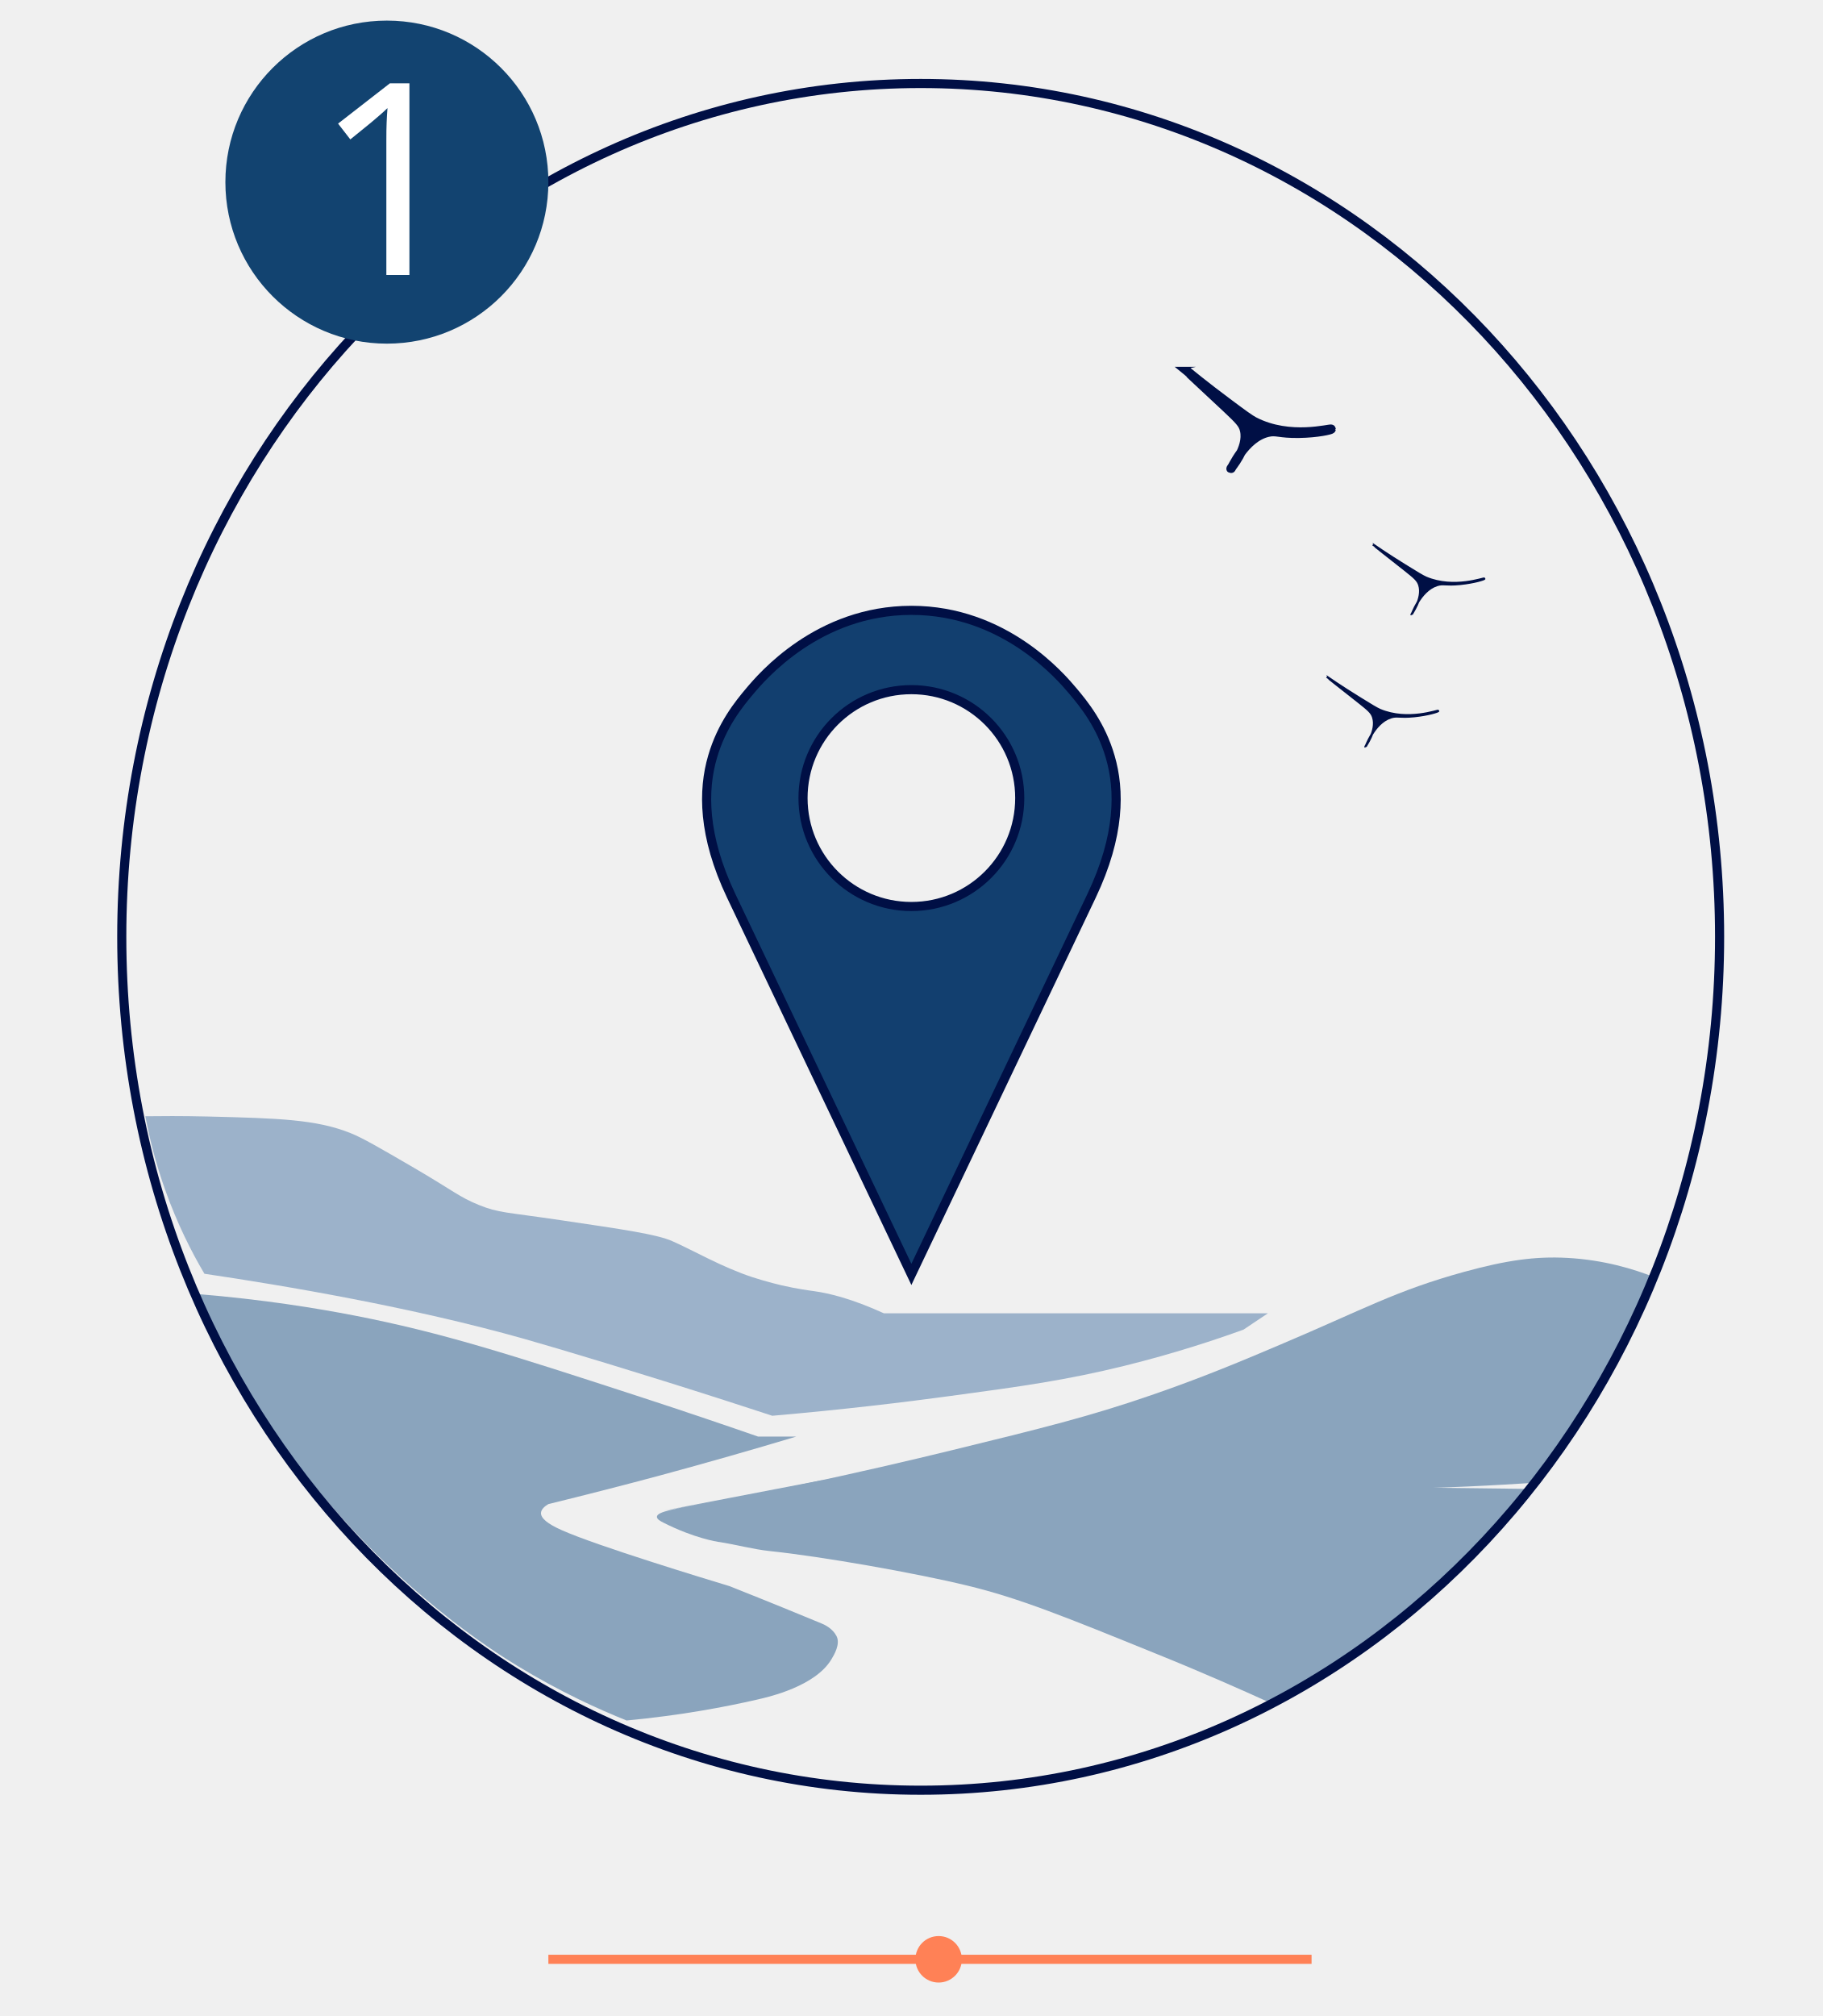
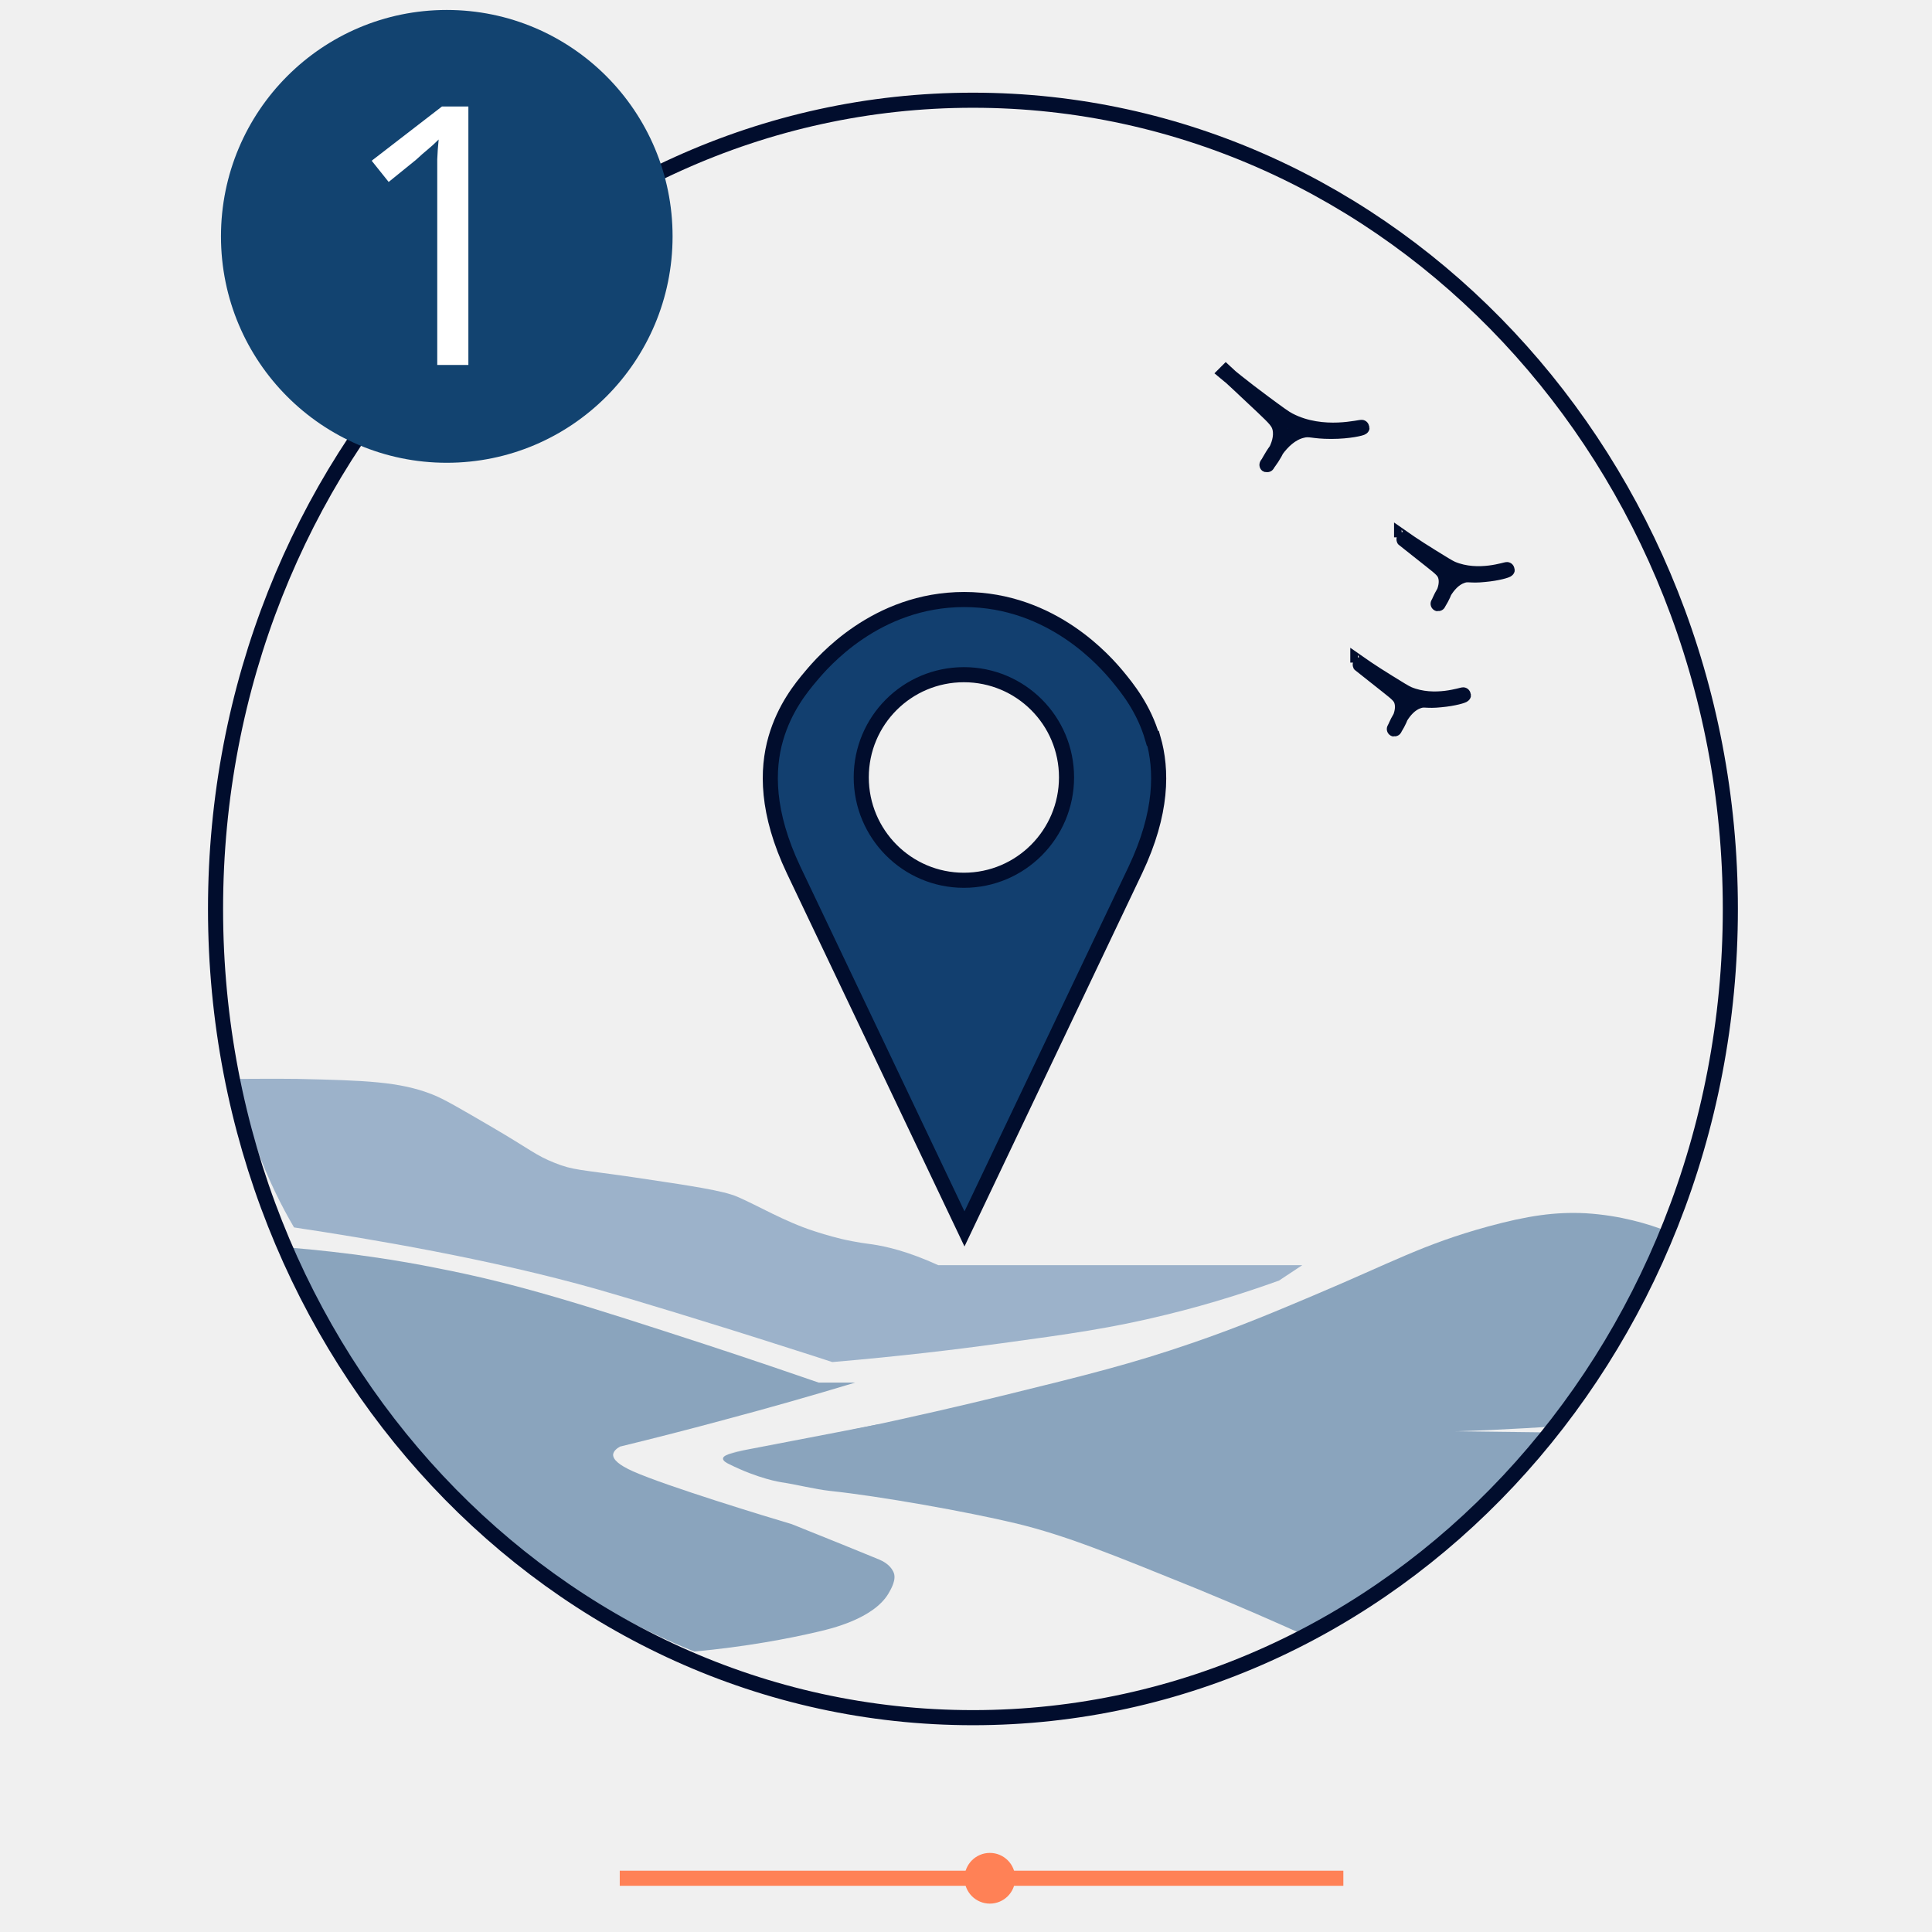
- <svg xmlns="http://www.w3.org/2000/svg" id="Layer_1" version="1.1" viewBox="0 0 200 221.17">
-   <line x1="60.17" y1="214.95" x2="143.91" y2="214.95" fill="none" stroke="#ff8156" stroke-miterlimit="10" />
-   <circle cx="102.99" cy="214.95" r="2.05" fill="#ff8156" stroke="#ff8156" stroke-miterlimit="10" />
-   <path d="M121.82,83.04c-1.01-3.5-2.92-5.83-4.1-7.23-1.3-1.54-7.48-8.85-17.72-8.85s-16.42,7.31-17.72,8.85c-1.18,1.4-3.09,3.73-4.1,7.23-1.06,3.63-1.1,8.61,2.05,15.24,6.59,13.84,13.18,27.68,19.77,41.53,6.59-13.85,13.18-27.69,19.77-41.53,3.15-6.63,3.11-11.61,2.05-15.24ZM100,99.45c-6.57,0-11.89-5.33-11.89-11.9s5.32-11.89,11.89-11.89,11.89,5.32,11.89,11.89-5.32,11.9-11.89,11.9Z" fill="#123f6f" stroke="#000f45" stroke-miterlimit="10" />
-   <path d="M15.95,122.46c1.6-.02,3.98-.04,6.87.03,7.85.19,11.85.33,15.57,1.79,1.35.53,3.24,1.63,7.02,3.83,4.37,2.55,4.97,3.21,7.15,4.09,2.17.88,2.95.77,8.94,1.66,7.05,1.04,10.58,1.56,12.26,2.3,2.35,1.03,5.38,2.83,8.81,3.96,1.59.52,3.19.89,3.19.89,1.78.41,3.09.57,3.57.64,1.65.23,4.12.82,7.66,2.43h42.13c-.89.6-1.79,1.19-2.68,1.79-3.12,1.13-7.57,2.61-13.02,3.96-6.4,1.58-11.21,2.25-19.15,3.32-5.07.69-11.7,1.49-19.53,2.17-1.19-.39-2.96-.97-5.11-1.66-9.36-3.01-18.17-5.66-22.09-6.77-12.35-3.49-26.26-5.84-35.11-7.15-1.44-2.43-2.98-5.49-4.28-9.13-1.07-2.98-1.75-5.74-2.2-8.14Z" fill="#9cb2ca" />
-   <path d="M21.57,141.96c7.38.6,13.32,1.59,17.3,2.36,9.58,1.86,16.96,4.23,31.02,8.81,5.56,1.81,10.14,3.38,13.28,4.47h4.21c-4.86,1.46-9.86,2.89-15,4.28-4.14,1.11-8.21,2.15-12.21,3.13-.37.22-.78.54-.81.96-.03.57.67,1.19,2.3,1.91,3.84,1.71,15.64,5.3,18.38,6.13,4.47,1.77,7.96,3.21,10.09,4.09.42.17,1.25.59,1.66,1.4.44.87-.27,2.05-.57,2.55-1.76,2.93-6.75,4.09-8.11,4.4-3.57.82-8.41,1.74-14.36,2.3-3.05-1.22-7.27-3.13-11.99-6-2.55-1.55-12.94-8.05-22.86-20.49-3.65-4.58-8.31-11.32-12.32-20.3Z" fill="#8aa4bd" />
-   <path d="M181.45,140.09c-2.16-.85-5.43-1.87-9.49-2.09-3.51-.19-6.67.26-11.3,1.53-7.5,2.06-11.05,4.12-20.17,7.98-3.98,1.69-8.47,3.59-14.17,5.55-6.82,2.35-11.96,3.62-21.96,6.06-4.3,1.05-10.25,2.45-17.43,3.96h44.87c12.2.16,18.05.5,29.23,0,2.9-.13,5.29-.28,6.89-.38.55-.7,1.36-1.75,2.3-3.06,3.3-4.6,5.41-8.46,7.47-12.26.99-1.83,2.29-4.31,3.74-7.3Z" fill="#8aa4bd" />
-   <path d="M139.12,186.7c-2.86-1.3-7.04-3.16-12.16-5.23-10.1-4.1-15.14-6.15-20.87-7.53-5.84-1.41-15.94-3.18-21.57-3.77-1.93-.2-3.82-.74-5.74-1.02,0,0-2.6-.38-6-2.11-.3-.15-.71-.37-.7-.64.02-.58,1.97-.87,6.13-1.66,2.51-.48-17.4,3.28,7.02-1.4.65-.12,4.18-.8,4.85-.93l77.43.93c-2.14,2.61-4.59,5.32-7.4,8.04-7.29,7.04-14.7,11.93-20.97,15.32Z" fill="#8aa4bd" />
-   <ellipse cx="101.02" cy="102.78" rx="87.66" ry="93.62" fill="none" stroke="#000f45" stroke-miterlimit="10" />
-   <path d="M130.28,40.74s1.94,1.6,4.43,3.45c1.61,1.2,2.42,1.8,2.89,2.04,3.95,2.06,8.45.7,8.47.85,0,.08-1.48.44-3.57.47-2.19.03-2.44-.34-3.4-.11-2.6.62-3.96,4.03-4.04,3.98-.07-.05,1.95-2.18,1.49-4.21-.16-.72-.57-1.12-2-2.47-2.11-1.98-4.28-3.97-4.26-4Z" fill="#000f45" stroke="#000f45" stroke-miterlimit="10" />
-   <path d="M150.64,59.73s1.55,1.08,3.53,2.3c1.29.8,1.93,1.19,2.3,1.35,3.09,1.3,6.38,0,6.4.1.01.06-1.08.42-2.65.58-1.64.16-1.85-.1-2.56.13-1.91.63-2.72,3.27-2.78,3.24-.06-.03,1.32-1.75.85-3.25-.17-.53-.5-.81-1.65-1.72-1.71-1.35-3.45-2.71-3.44-2.73Z" fill="#000f45" stroke="#000f45" stroke-miterlimit="10" stroke-width=".25" />
-   <path d="M145.58,74.24s1.55,1.08,3.53,2.3c1.29.8,1.93,1.19,2.3,1.35,3.09,1.3,6.38,0,6.4.1.01.06-1.08.42-2.65.58-1.64.16-1.85-.1-2.56.13-1.91.63-2.72,3.27-2.78,3.24-.06-.03,1.32-1.75.85-3.25-.17-.53-.5-.81-1.65-1.72-1.71-1.35-3.45-2.71-3.44-2.73Z" fill="#000f45" stroke="#000f45" stroke-miterlimit="10" stroke-width=".25" />
-   <circle cx="42.45" cy="19.98" r="17.72" fill="#124370" />
-   <text transform="translate(34.47 30.17)" fill="#fff" font-family="CenturyGothic, 'Century Gothic'" font-size="29.45">
-     <tspan x="0" y="0">1</tspan>
-   </text>
+ <svg xmlns="http://www.w3.org/2000/svg" id="Layer_1" version="1.1" viewBox="0 0 64 64">
+   <line x1="20.53" y1="62.22" x2="44.5" y2="62.22" fill="none" stroke="#ff8156" stroke-miterlimit="10" stroke-width=".5" />
+   <circle cx="32.79" cy="62.22" r=".59" fill="#ff8156" stroke="#ff8156" stroke-miterlimit="10" stroke-width=".5" />
+   <path d="M38.18,24.46c-.29-1-.84-1.67-1.17-2.07-.37-.44-2.14-2.53-5.07-2.53s-4.7,2.09-5.07,2.53c-.34.4-.88,1.07-1.17,2.07-.3,1.04-.31,2.46.59,4.36,1.89,3.96,3.77,7.92,5.66,11.89,1.89-3.96,3.77-7.93,5.66-11.89.9-1.9.89-3.32.59-4.36ZM31.93,29.16c-1.88,0-3.4-1.53-3.4-3.41s1.52-3.4,3.4-3.4,3.4,1.52,3.4,3.4-1.52,3.41-3.4,3.41Z" fill="#123f6f" stroke="#010d2d" stroke-miterlimit="10" stroke-width=".5" />
+   <path d="M7.88,35.74c.46,0,1.14-.01,1.97,0,2.25.05,3.39.09,4.46.51.39.15.93.47,2.01,1.1,1.25.73,1.42.92,2.05,1.17.62.25.84.22,2.56.47,2.02.3,3.03.45,3.51.66.67.29,1.54.81,2.52,1.13.45.15.91.26.91.26.51.12.88.16,1.02.18.47.07,1.18.23,2.19.69h12.06c-.26.17-.51.34-.77.51-.89.32-2.17.75-3.73,1.13-1.83.45-3.21.64-5.48.95-1.45.2-3.35.43-5.59.62-.34-.11-.85-.28-1.46-.47-2.68-.86-5.2-1.62-6.32-1.94-3.53-1-7.51-1.67-10.05-2.05-.41-.7-.85-1.57-1.23-2.61-.31-.85-.5-1.64-.63-2.33Z" fill="#9cb2ca" />
+   <path d="M9.49,41.32c2.11.17,3.81.45,4.95.68,2.74.53,4.85,1.21,8.88,2.52,1.59.52,2.9.97,3.8,1.28h1.21c-1.39.42-2.82.83-4.29,1.22-1.18.32-2.35.62-3.5.9-.11.06-.22.15-.23.27,0,.16.19.34.66.55,1.1.49,4.48,1.52,5.26,1.75,1.28.51,2.28.92,2.89,1.17.12.05.36.17.47.4.13.25-.08.59-.16.73-.5.84-1.93,1.17-2.32,1.26-1.02.24-2.41.5-4.11.66-.87-.35-2.08-.9-3.43-1.72-.73-.44-3.7-2.3-6.54-5.86-1.04-1.31-2.38-3.24-3.53-5.81Z" fill="#8aa4bd" />
+   <path d="M55.24,40.79c-.62-.24-1.55-.53-2.72-.6-1-.05-1.91.08-3.23.44-2.15.59-3.16,1.18-5.77,2.28-1.14.48-2.42,1.03-4.06,1.59-1.95.67-3.42,1.04-6.28,1.74-1.23.3-2.93.7-4.99,1.13h12.84c3.49.05,5.17.14,8.37,0,.83-.04,1.51-.08,1.97-.11.16-.2.39-.5.66-.88.94-1.32,1.55-2.42,2.14-3.51.28-.52.66-1.23,1.07-2.09Z" fill="#8aa4bd" />
+   <path d="M43.13,54.13c-.82-.37-2.02-.9-3.48-1.5-2.89-1.17-4.33-1.76-5.97-2.16-1.67-.4-4.56-.91-6.17-1.08-.55-.06-1.09-.21-1.64-.29,0,0-.74-.11-1.72-.6-.09-.04-.2-.11-.2-.18,0-.17.56-.25,1.75-.47.72-.14-4.98.94,2.01-.4.19-.04,1.2-.23,1.39-.27,7.39.09,14.77.18,22.16.27-.61.75-1.31,1.52-2.12,2.3-2.09,2.02-4.21,3.41-6,4.38Z" fill="#8aa4bd" />
+   <ellipse cx="32.23" cy="30.11" rx="25.09" ry="26.79" fill="none" stroke="#010d2d" stroke-miterlimit="10" stroke-width=".5" />
+   <path d="M40.6,12.35s.55.46,1.27.99c.46.34.69.51.83.58,1.13.59,2.42.2,2.42.24,0,.02-.42.13-1.02.13-.63,0-.7-.1-.97-.03-.74.18-1.13,1.15-1.16,1.14-.02-.01.56-.62.43-1.21-.05-.21-.16-.32-.57-.71-.6-.57-1.22-1.14-1.22-1.14Z" fill="#000f45" stroke="#010d2d" stroke-miterlimit="10" stroke-width=".5" />
+   <path d="M46.43,17.79s.44.31,1.01.66c.37.23.55.34.66.39.88.37,1.83,0,1.83.03,0,.02-.31.12-.76.16-.47.05-.53-.03-.73.04-.55.18-.78.94-.8.93-.02,0,.38-.5.24-.93-.05-.15-.14-.23-.47-.49-.49-.39-.99-.78-.98-.78Z" fill="#000f45" stroke="#010d2d" stroke-miterlimit="10" stroke-width=".5" />
+   <path d="M44.98,21.94s.44.31,1.01.66c.37.23.55.34.66.39.88.37,1.83,0,1.83.03,0,.02-.31.12-.76.16-.47.05-.53-.03-.73.04-.55.18-.78.94-.8.93-.02,0,.38-.5.24-.93-.05-.15-.14-.23-.47-.49-.49-.39-.99-.78-.98-.78Z" fill="#000f45" stroke="#010d2d" stroke-miterlimit="10" stroke-width=".5" />
+   <g>
+     <ellipse cx="14.8" cy="7.83" rx="7.48" ry="7.5" fill="#124370" />
+     <text transform="translate(11.25 12.09)" fill="#fff" font-family="CenturyGothic, 'Century Gothic'" font-size="12">
+       <tspan x="0" y="0">1</tspan>
+     </text>
+   </g>
</svg>
